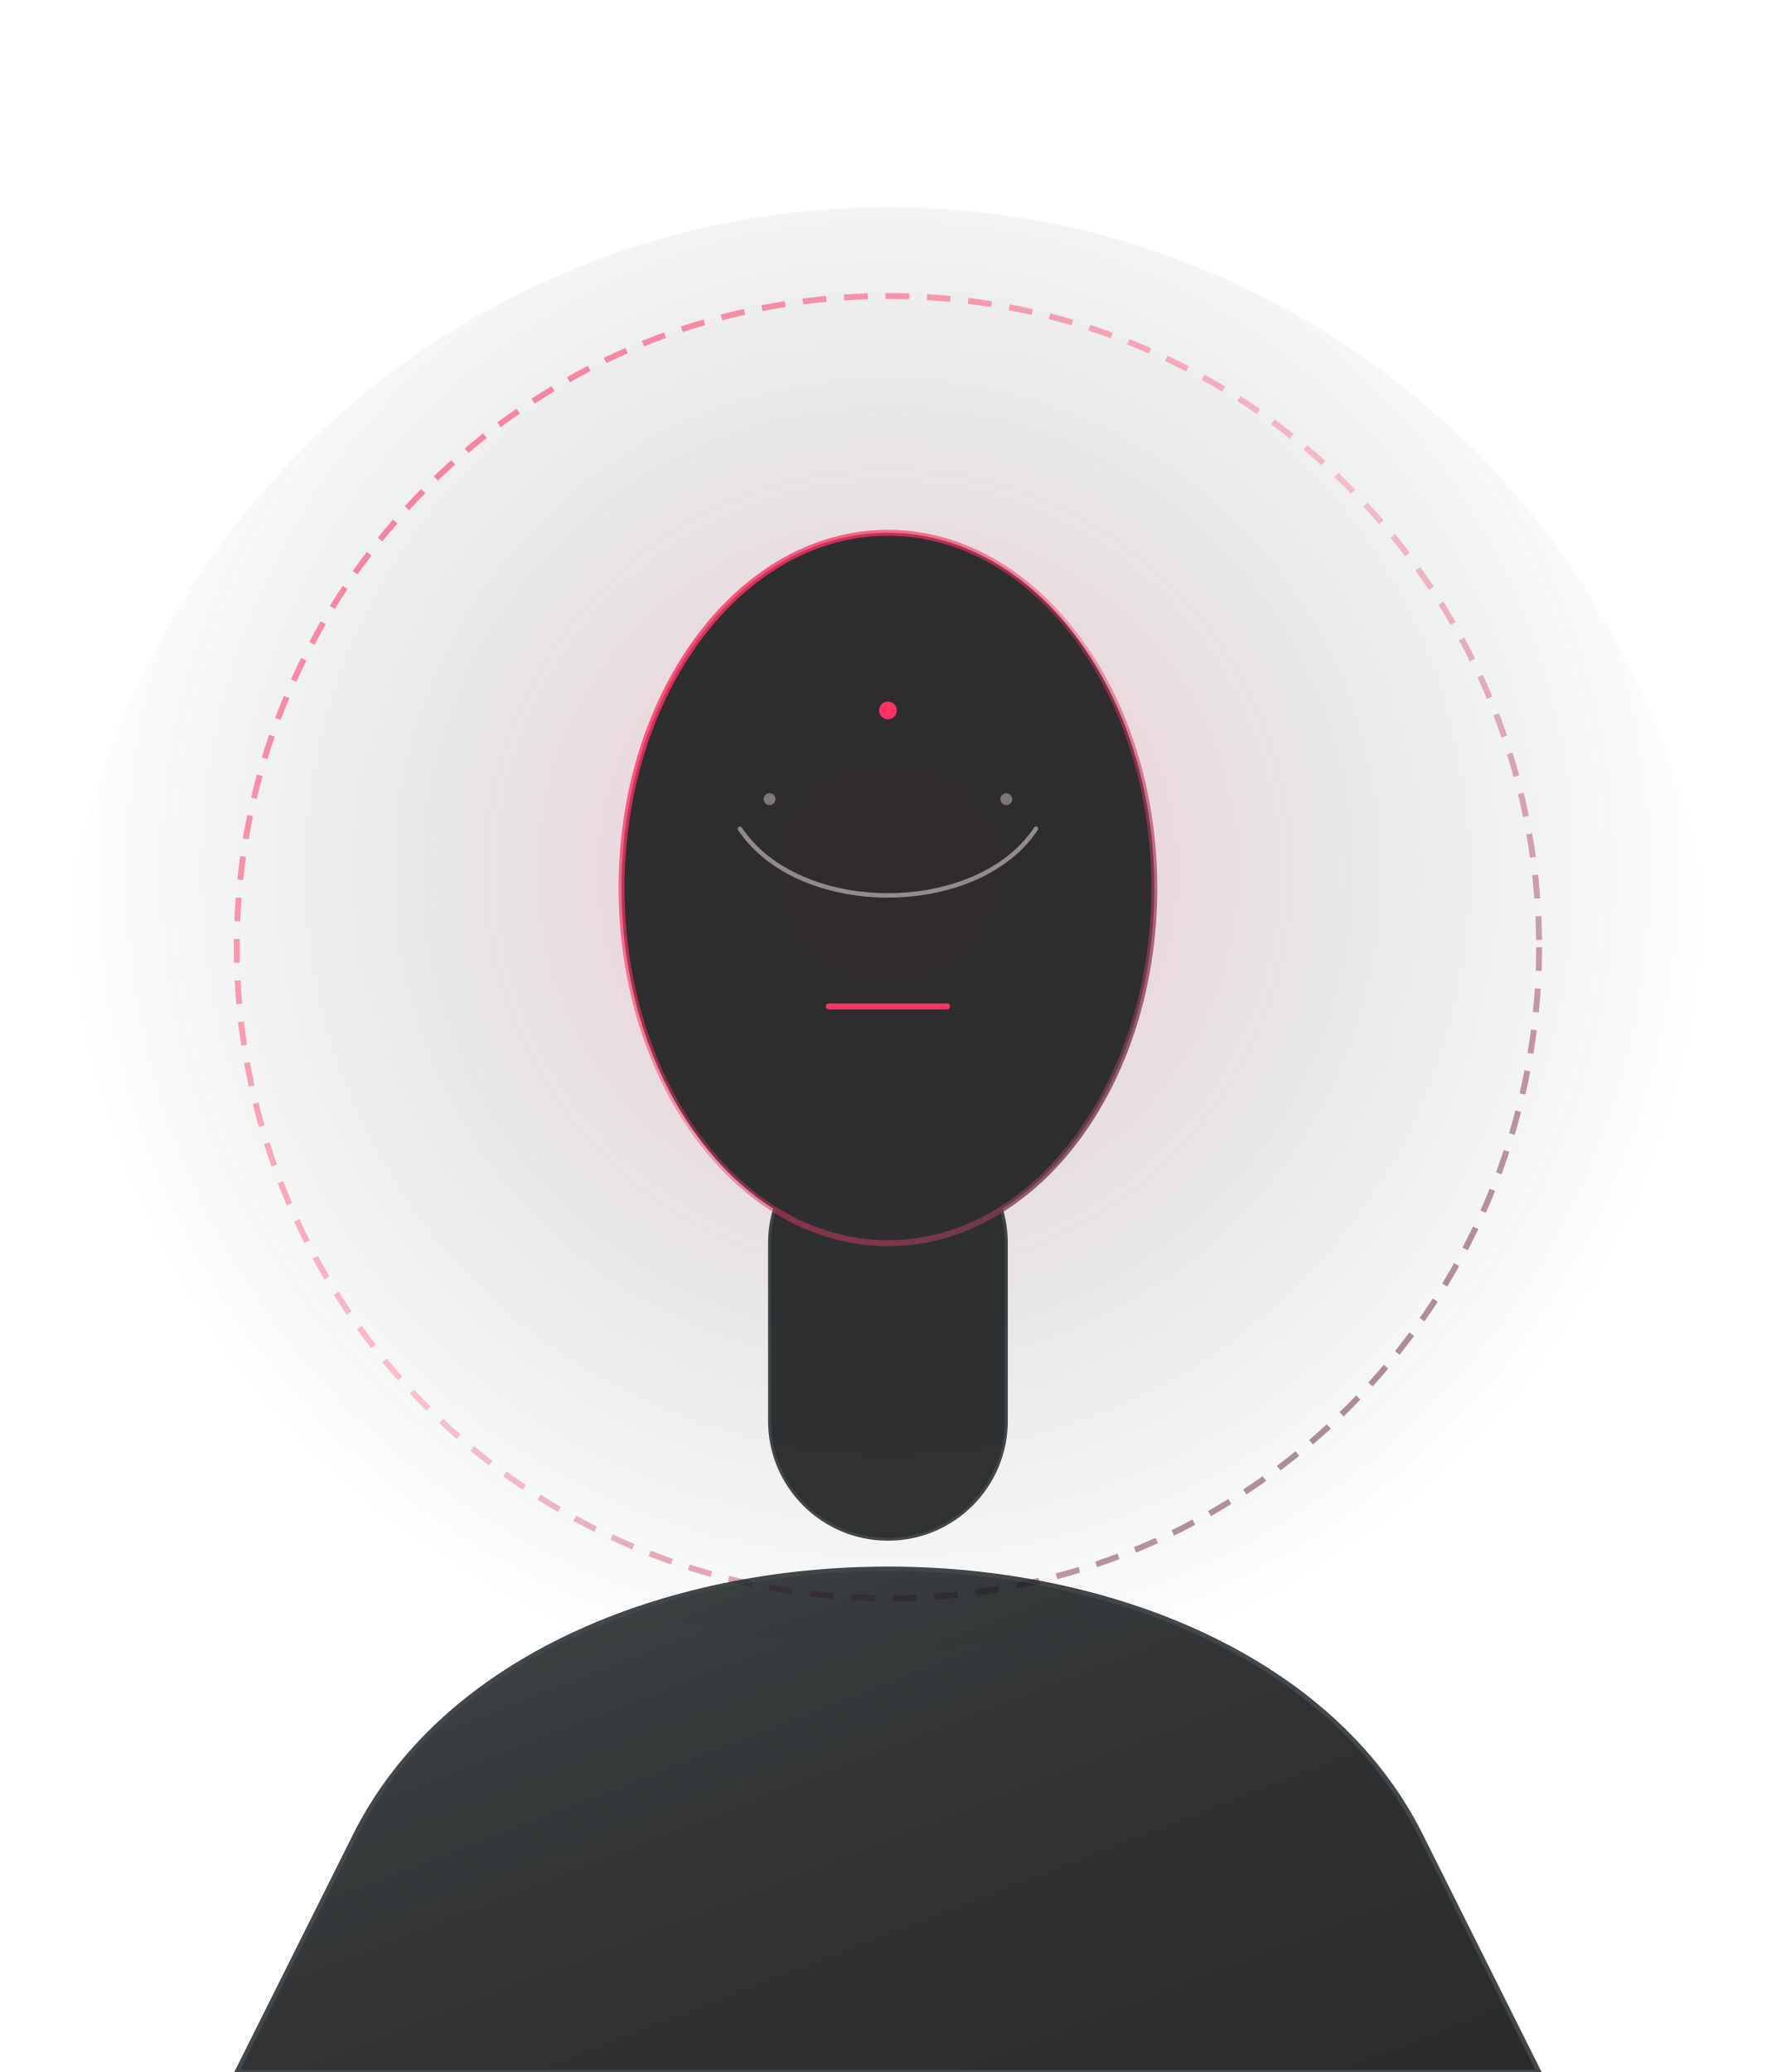
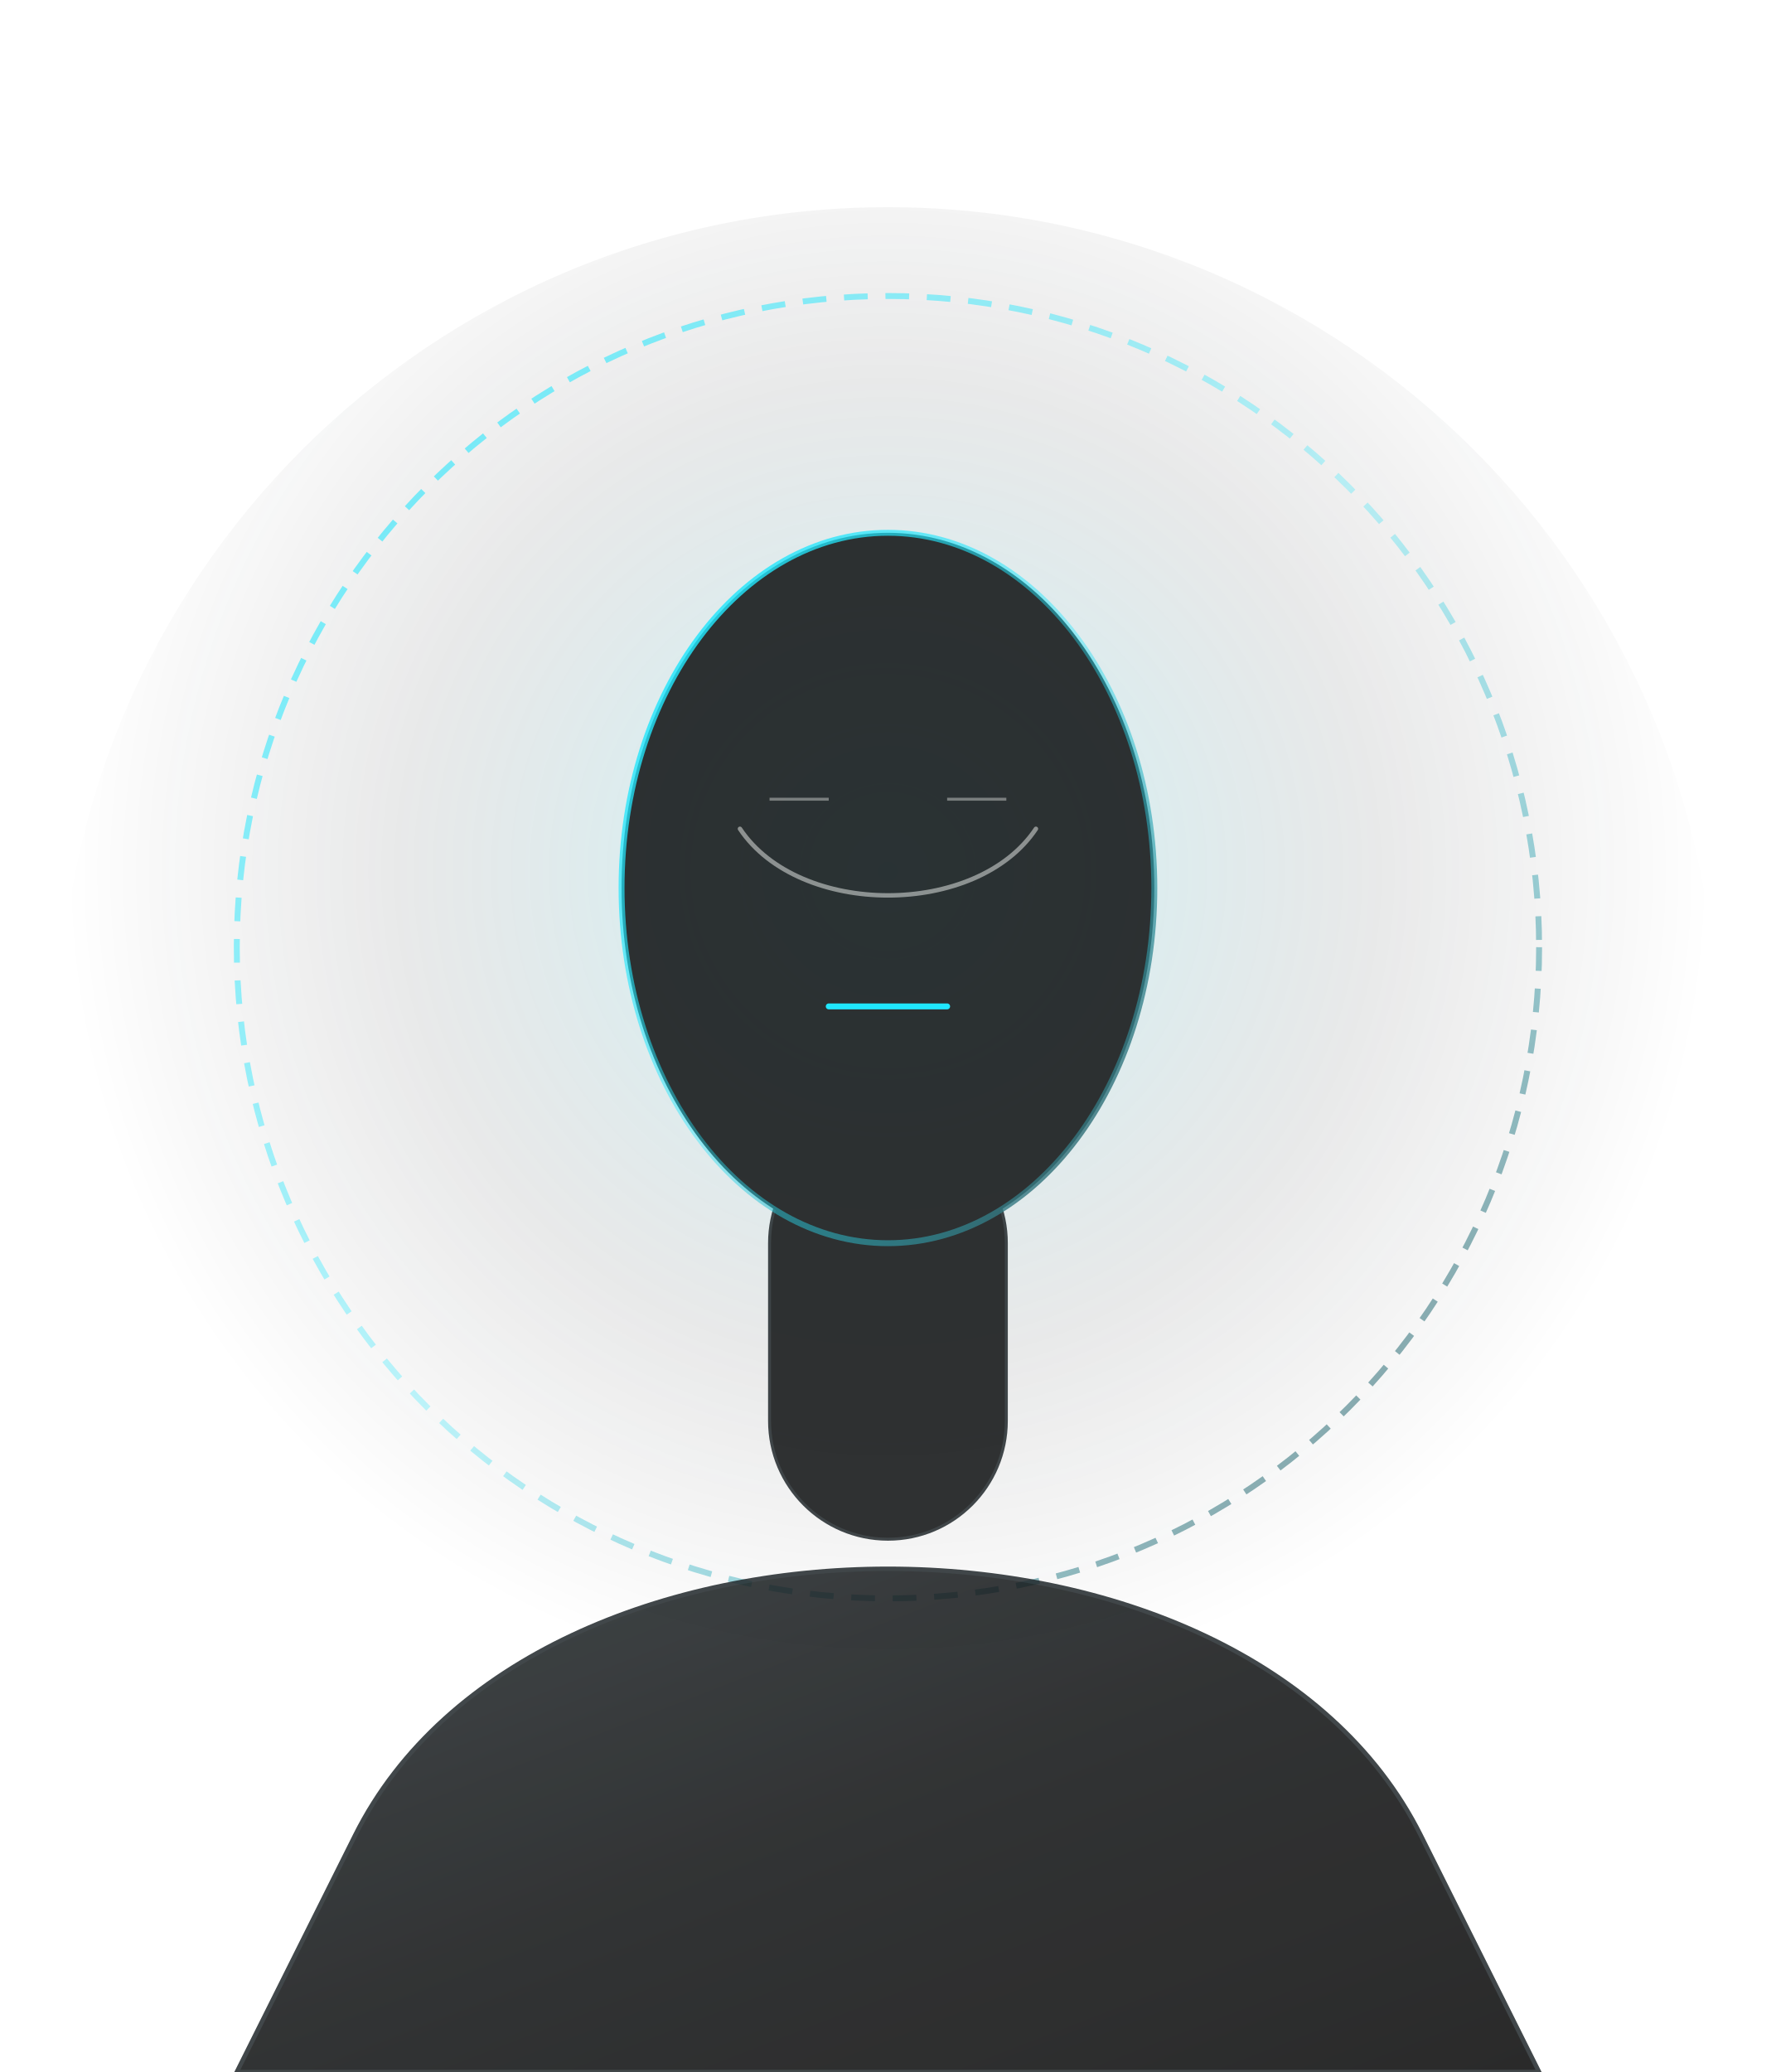
<svg xmlns="http://www.w3.org/2000/svg" width="600" height="700" viewBox="0 0 600 700" fill="none">
  <defs>
    <radialGradient id="portraitGlow" cx="50%" cy="40%" r="50%">
-       <stop offset="0%" stop-color="#FF174F" stop-opacity="0.25" />
+       <stop offset="0%" stop-color="#00E5FF" stop-opacity="0.2" />
      <stop offset="60%" stop-color="#20272A" stop-opacity="0.1" />
      <stop offset="100%" stop-color="#050505" stop-opacity="0" />
    </radialGradient>
    <linearGradient id="subjectGrad" x1="0%" y1="0%" x2="100%" y2="100%">
      <stop offset="0%" stop-color="#20272A" />
      <stop offset="50%" stop-color="#0D0F10" />
      <stop offset="100%" stop-color="#050505" />
    </linearGradient>
    <linearGradient id="ringGrad" x1="0%" y1="0%" x2="100%" y2="100%">
-       <stop offset="0%" stop-color="#FF174F" />
-       <stop offset="50%" stop-color="#FF174F" stop-opacity="0.4" />
+       <stop offset="0%" stop-color="#00E5FF" />
+       <stop offset="50%" stop-color="#00E5FF" stop-opacity="0.4" />
      <stop offset="100%" stop-color="#20272A" />
    </linearGradient>
  </defs>
  <circle cx="300" cy="350" r="280" fill="url(#portraitGlow)" />
  <circle cx="300" cy="320" r="220" stroke="url(#ringGrad)" stroke-width="2" stroke-dasharray="8 6" opacity="0.6" />
  <g opacity="0.85">
    <path d="M 120 620 C 180 500, 420 500, 480 620 L 520 700 L 80 700 Z" fill="url(#subjectGrad)" stroke="#20272A" stroke-width="1.5" />
    <rect x="260" y="380" width="80" height="140" rx="40" fill="#0D0F10" stroke="#20272A" stroke-width="1" />
    <ellipse cx="300" cy="300" rx="90" ry="120" fill="#0D0F10" stroke="url(#ringGrad)" stroke-width="2" />
    <path d="M 250 280 C 270 310, 330 310, 350 280" stroke="#F4F2EE" stroke-width="1.5" stroke-linecap="round" opacity="0.5" />
-     <path d="M 280 340 L 320 340" stroke="#FF174F" stroke-width="2" stroke-linecap="round" />
-     <circle cx="300" cy="240" r="3" fill="#FF174F" />
-     <circle cx="260" cy="270" r="2" fill="#F4F2EE" opacity="0.4" />
-     <circle cx="340" cy="270" r="2" fill="#F4F2EE" opacity="0.4" />
+     <path d="M 280 340 L 320 340" stroke="#00E5FF" stroke-width="2" stroke-linecap="round" />
+     <line x1="260" y1="270" x2="280" y2="270" stroke="#F4F2EE" stroke-width="1" opacity="0.4" />
+     <line x1="320" y1="270" x2="340" y2="270" stroke="#F4F2EE" stroke-width="1" opacity="0.4" />
  </g>
</svg>
